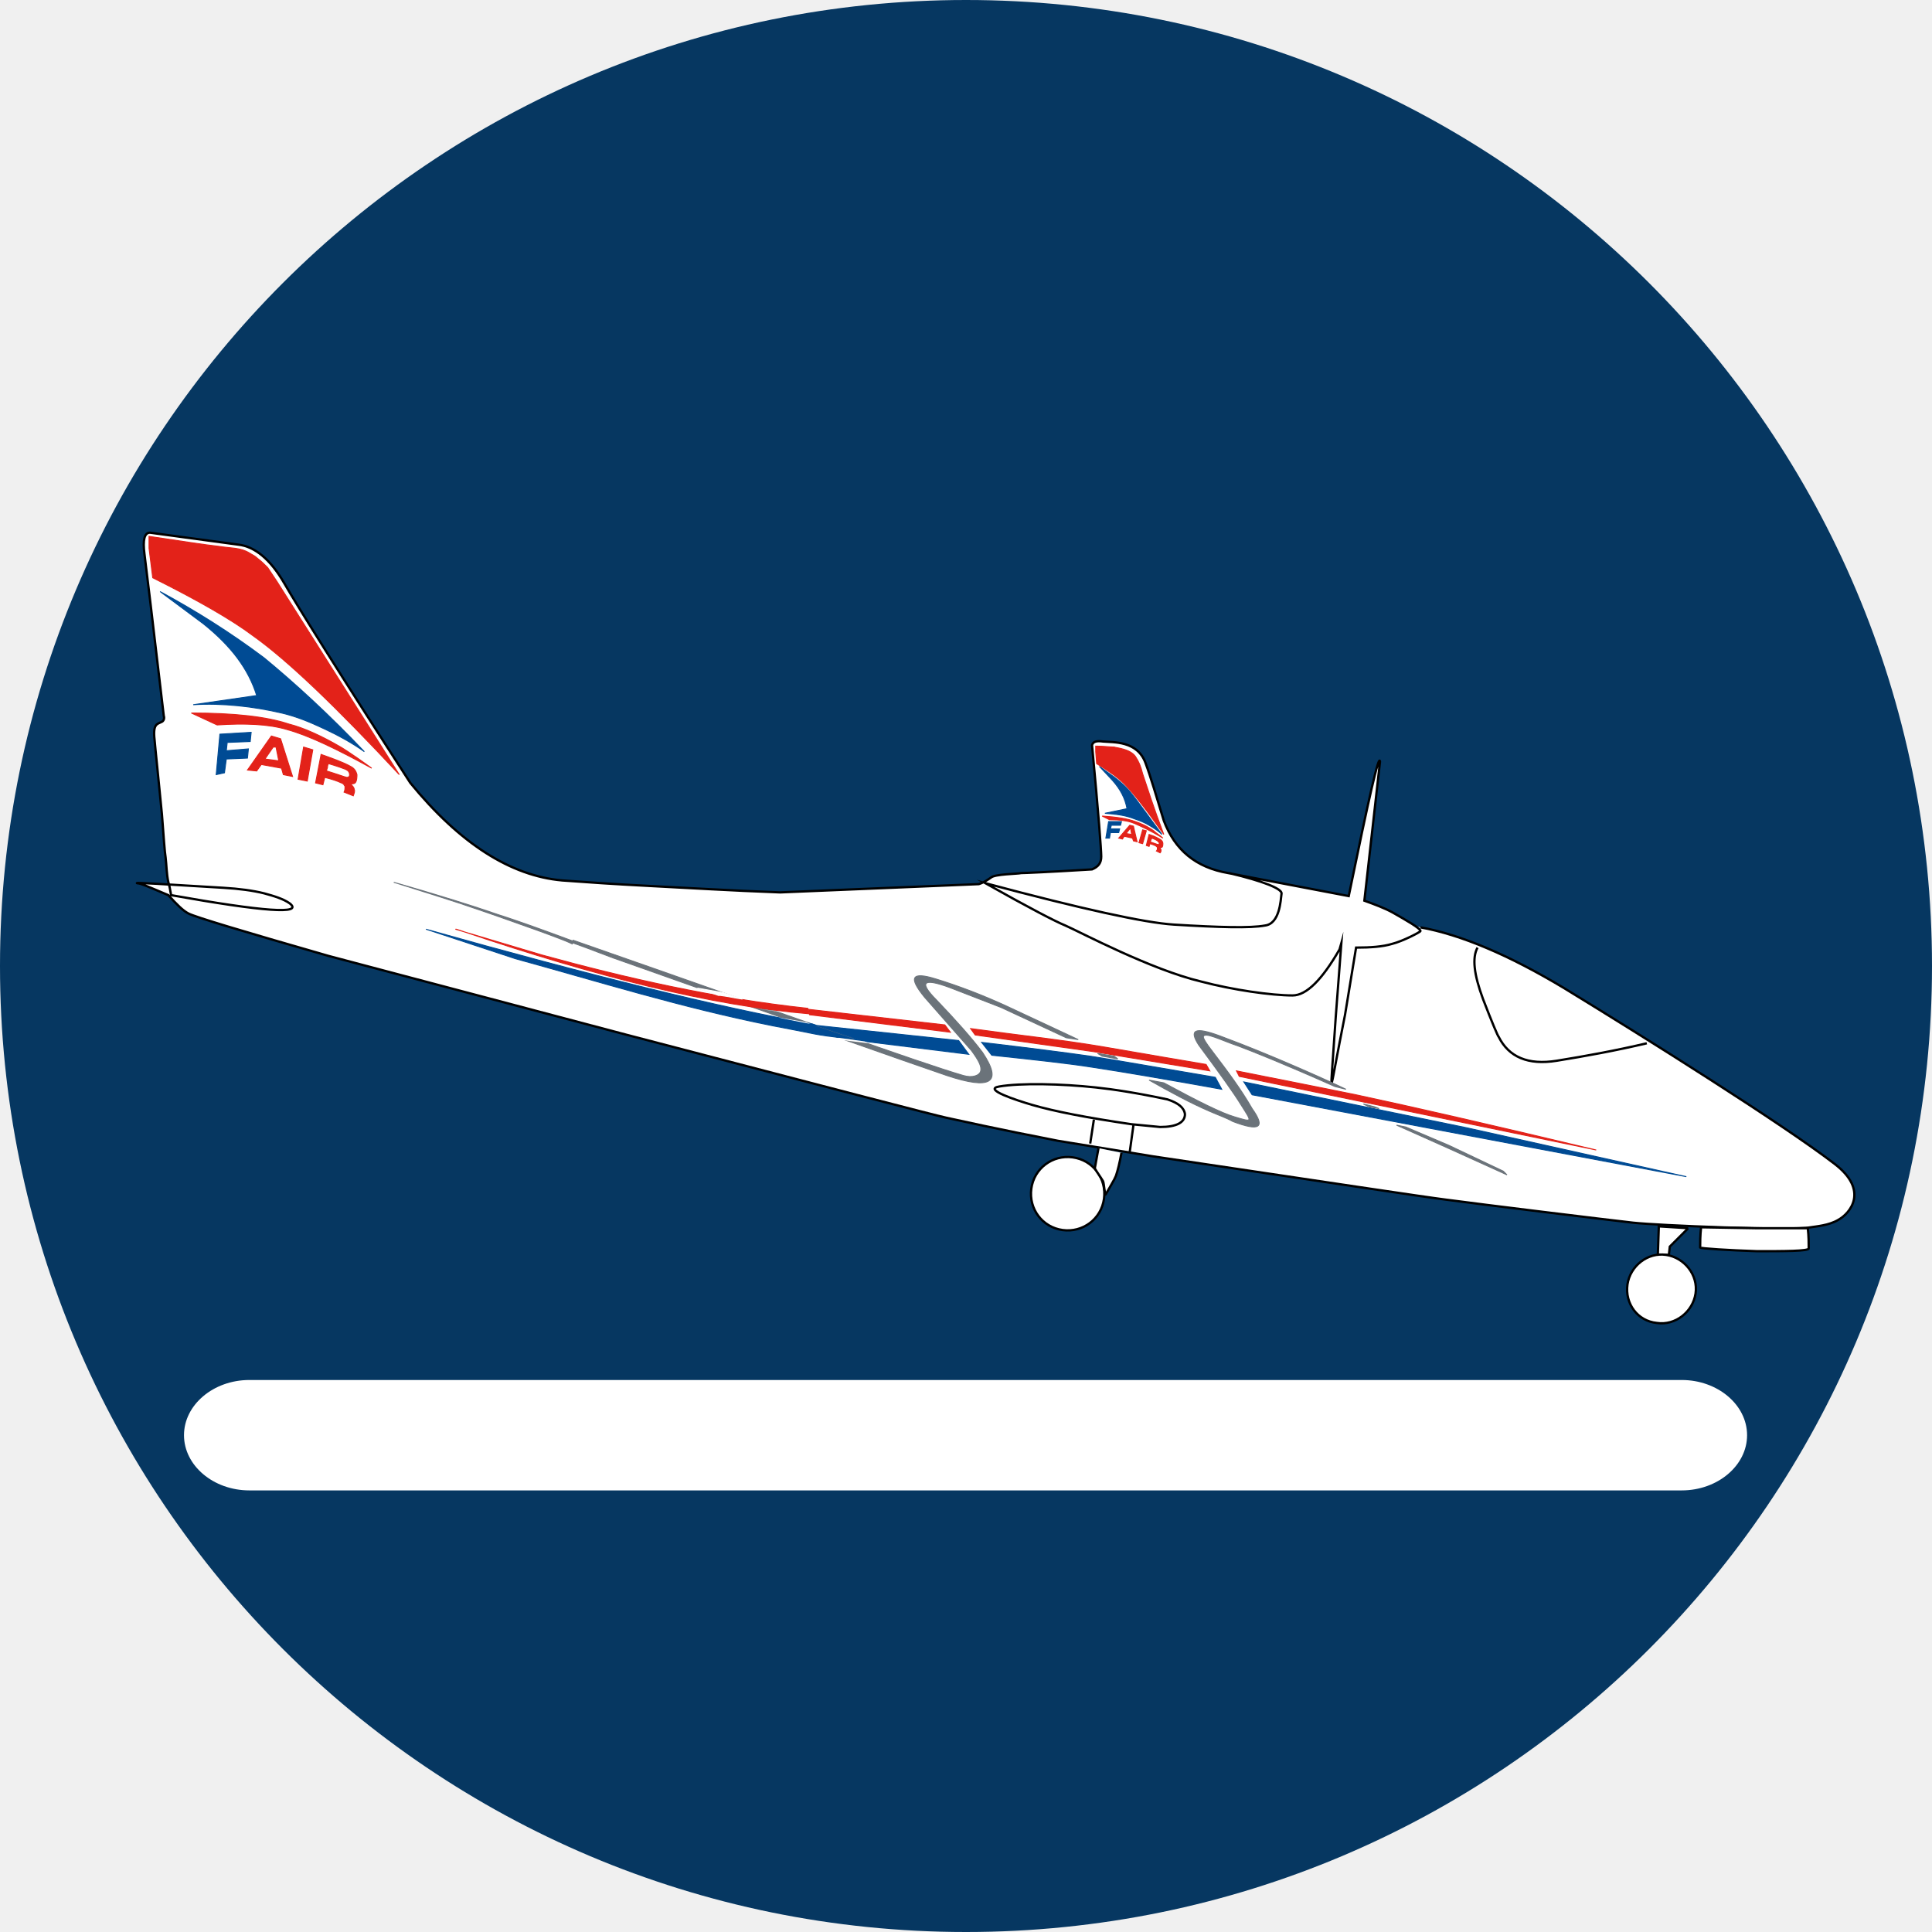
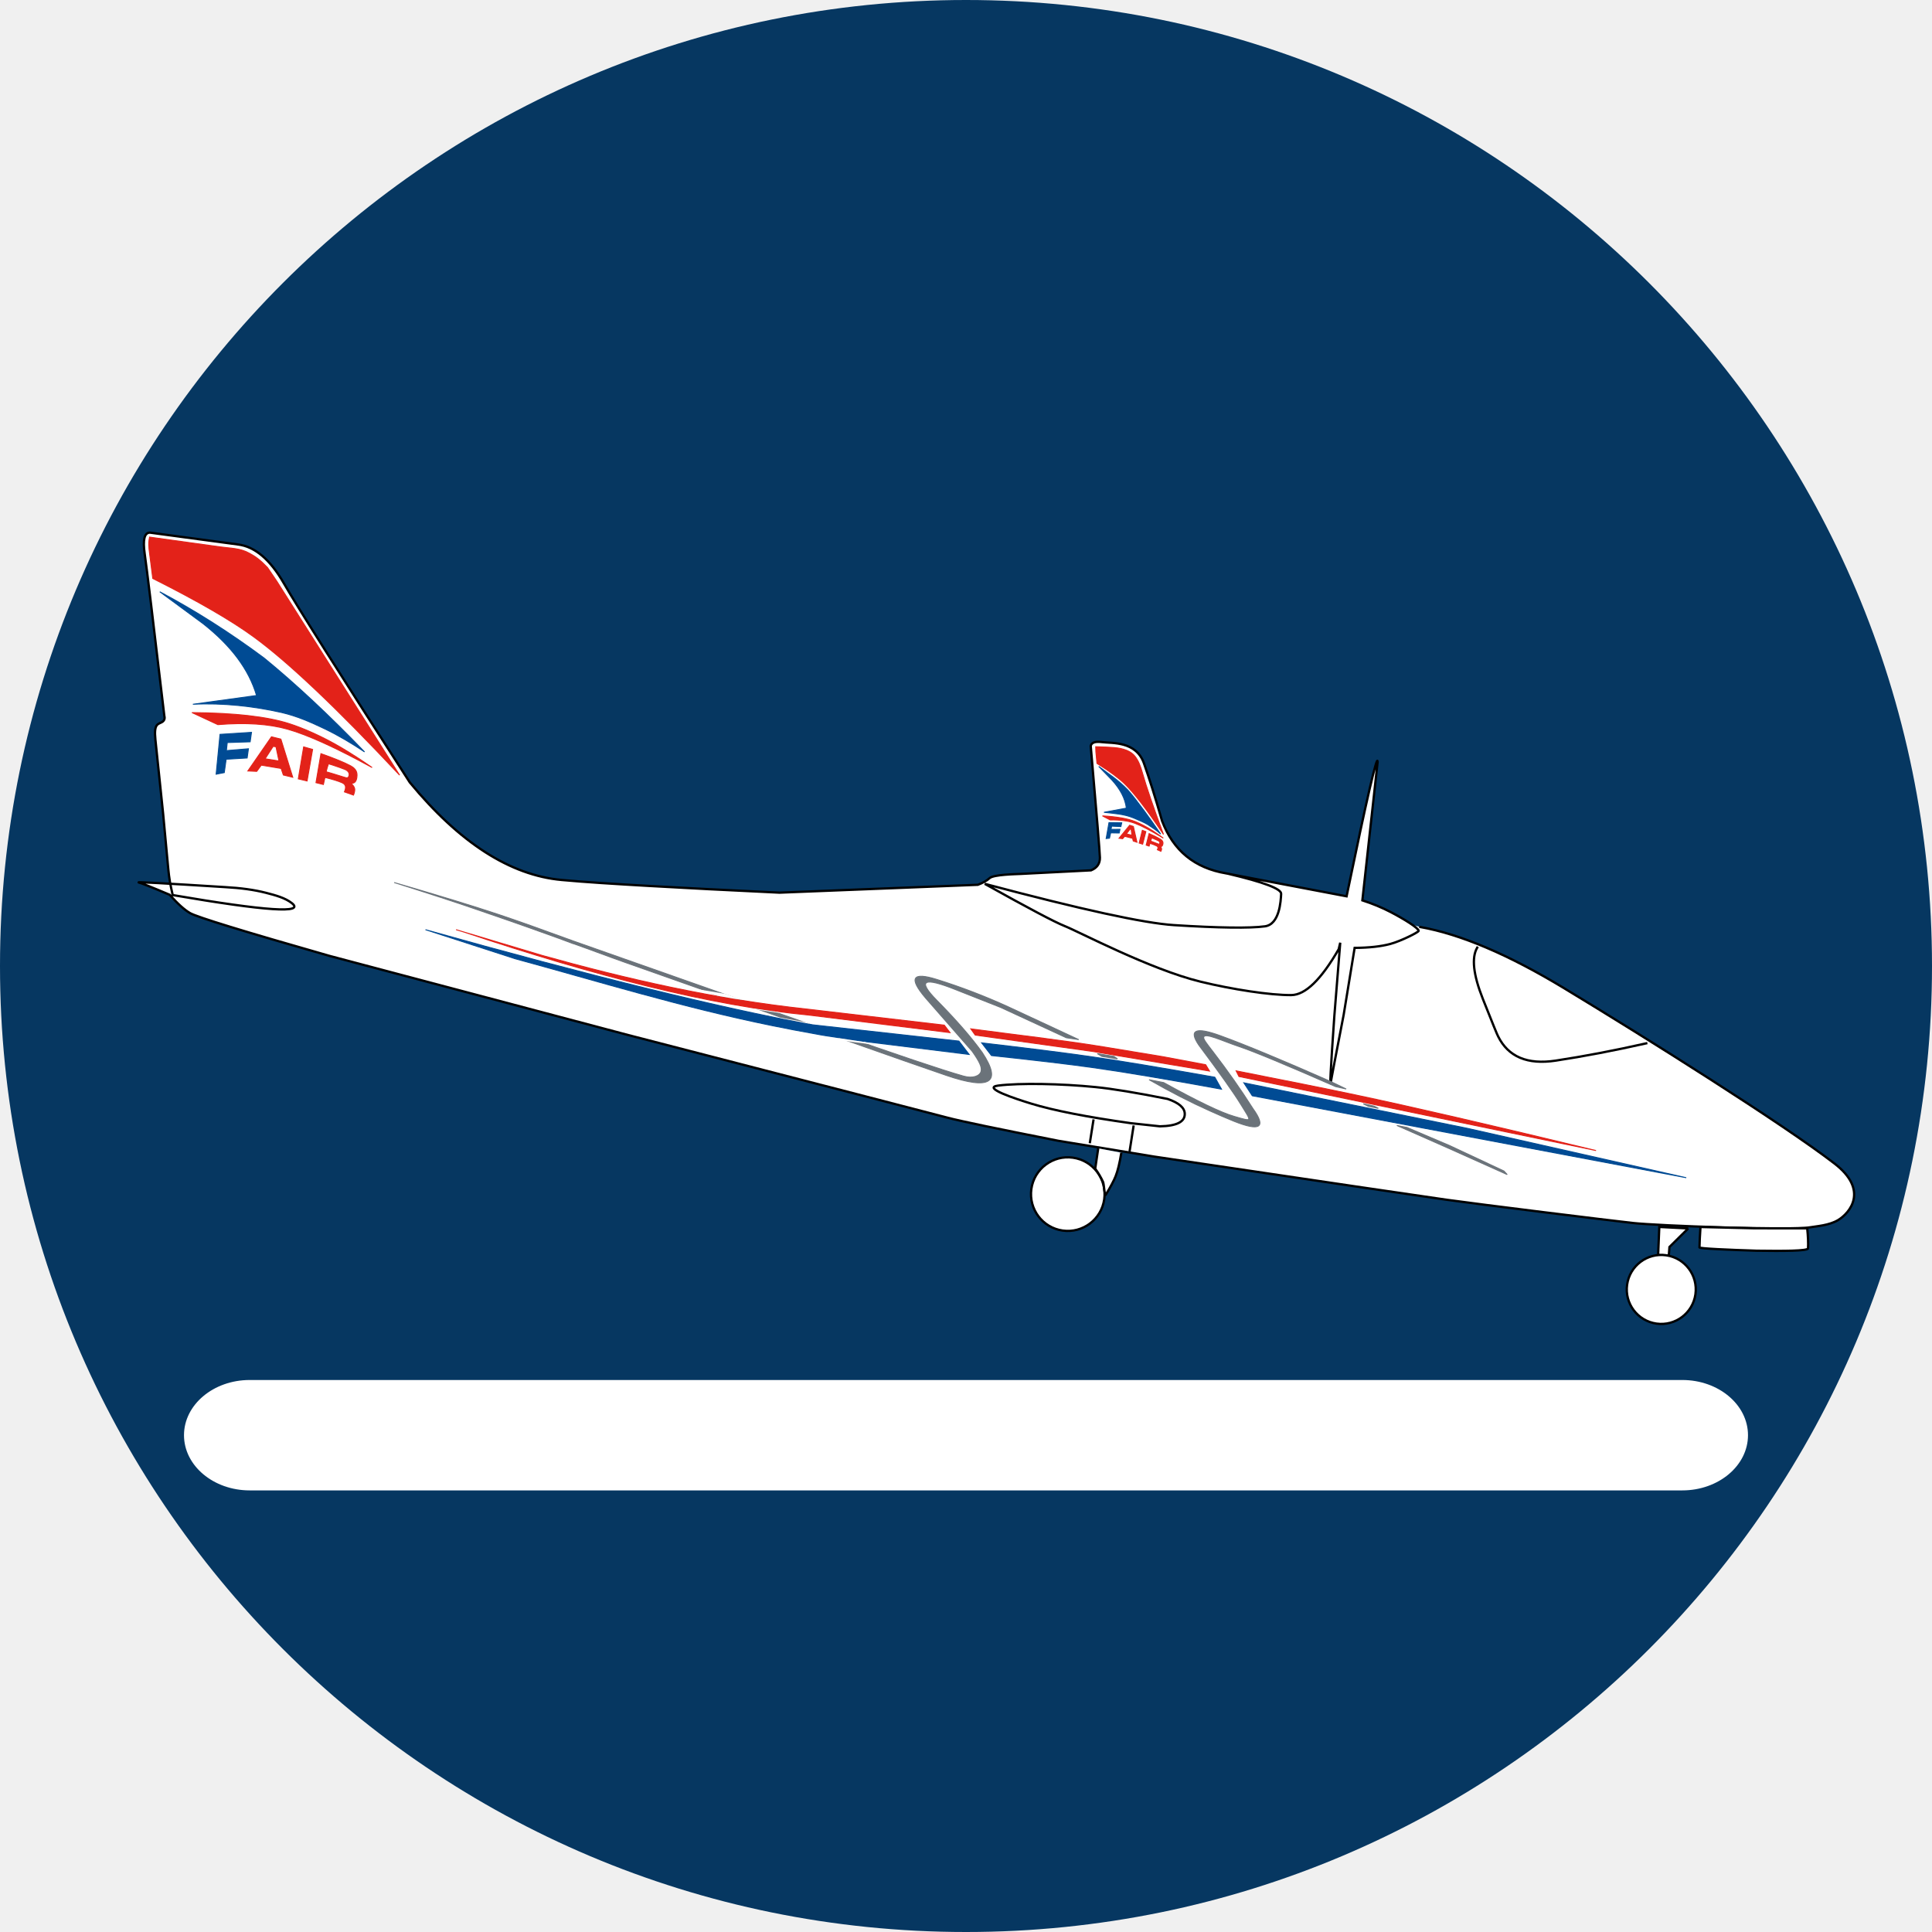
- <svg xmlns="http://www.w3.org/2000/svg" version="1.1" id="Vrstva_1" x="0px" y="0px" viewBox="0 0 210 210" style="enable-background:new 0 0 210 210;" xml:space="preserve">
+ <svg xmlns="http://www.w3.org/2000/svg" version="1.1" id="Layer_1" x="0px" y="0px" viewBox="0 0 210 210" style="enable-background:new 0 0 210 210;" xml:space="preserve">
  <style type="text/css">
	.st0{fill:#063761;}
- 	.st1{fill:#FFFFFF;stroke:#000000;stroke-width:0.25;stroke-miterlimit:10;}
- 	.st2{fill:none;stroke:#000000;stroke-width:0.25;stroke-miterlimit:10;}
+ 	.st1{fill:#FFFFFF;stroke:#000000;stroke-width:0.25;stroke-linecap:square;stroke-miterlimit:3;}
+ 	.st2{fill:none;stroke:#000000;stroke-width:0.25;stroke-linecap:square;stroke-miterlimit:3;}
+ 	.st3{fill:#FFFFFF;stroke:#000000;stroke-width:0.25;stroke-miterlimit:10;}
+ 	.st4{fill:none;stroke:#000000;stroke-width:0.25;stroke-miterlimit:10;}
	
- 		.st3{fill-rule:evenodd;clip-rule:evenodd;fill:#6B737A;stroke:#6B737A;stroke-width:0.1;stroke-linecap:square;stroke-miterlimit:3;}
+ 		.st5{fill-rule:evenodd;clip-rule:evenodd;fill:#6B737A;stroke:#6B737A;stroke-width:0.1;stroke-linecap:square;stroke-miterlimit:3;}
	
- 		.st4{fill-rule:evenodd;clip-rule:evenodd;fill:#E32219;stroke:#E32219;stroke-width:0.1;stroke-linecap:square;stroke-miterlimit:3;}
- 	.st5{fill:#E32219;stroke:#E32219;stroke-width:0.1;stroke-linecap:square;stroke-miterlimit:3;}
+ 		.st6{fill-rule:evenodd;clip-rule:evenodd;fill:#E32219;stroke:#E32219;stroke-width:0.1;stroke-linecap:square;stroke-miterlimit:3;}
+ 	.st7{fill:#E32219;stroke:#E32219;stroke-width:0.1;stroke-linecap:square;stroke-miterlimit:3;}
	
- 		.st6{fill-rule:evenodd;clip-rule:evenodd;fill:#004B94;stroke:#004B94;stroke-width:0.1;stroke-linecap:square;stroke-miterlimit:3;}
- 	.st7{fill:#004B94;stroke:#004B94;stroke-width:0.1;stroke-linecap:square;stroke-miterlimit:3;}
- 	.st8{fill:#6B737A;stroke:#6B737A;stroke-width:0.1;stroke-linecap:square;stroke-miterlimit:3;}
- 	.st9{fill:#FFFFFF;stroke:#FFFFFF;stroke-width:0.1;stroke-linecap:square;stroke-miterlimit:3;}
- 	.st10{fill:#FFFFFF;}
- 	.st11{fill:#FFFFFF;stroke:#E32219;stroke-width:0.1;stroke-linecap:square;stroke-miterlimit:3;}
+ 		.st8{fill-rule:evenodd;clip-rule:evenodd;fill:#004B94;stroke:#004B94;stroke-width:0.1;stroke-linecap:square;stroke-miterlimit:3;}
+ 	.st9{fill:#004B94;stroke:#004B94;stroke-width:0.1;stroke-linecap:square;stroke-miterlimit:3;}
+ 	.st10{fill:#6B737A;stroke:#6B737A;stroke-width:0.1;stroke-linecap:square;stroke-miterlimit:3;}
+ 	.st11{fill:#FFFFFF;}
+ 	.st12{fill:#FFFFFF;stroke:#E32219;stroke-width:0.1;stroke-linecap:square;stroke-miterlimit:3;}
</style>
  <g>
    <circle vector-effect="non-scaling-stroke" class="st0" cx="105" cy="105" r="105" />
  </g>
  <g>
-     <path vector-effect="non-scaling-stroke" class="st1" d="M154.4,100.8c4.4,0.8,9.6,3,15.6,6.6c9,5.5,23.8,14.8,29.4,19.1   c3.8,2.9,1.7,5.4,0.4,6.1c-1,0.6-2.4,0.7-3,0.8c-2.1,0.4-16.6-0.2-19.3-0.5s-16.6-2-20.3-2.5c-2.4-0.3-13-1.9-31.8-4.7L115,124   c-6.7-1.3-10.7-2.2-12.1-2.5s-12.9-3.3-34.7-9l-32.5-8.6c-9.4-2.7-14.4-4.2-15.2-4.6c-0.6-0.3-1.3-1-2.2-2c-1.9-0.8-3-1.3-3.4-1.3   c-0.3-0.1,2.8,0.1,9.4,0.5c1.7,0.1,3.2,0.3,4.4,0.6c1.1,0.3,2.1,0.6,2.8,1.1c1.5,1.2-2.8,0.9-12.9-0.9c-0.1-0.6-0.2-1.1-0.3-1.4   C18.1,95,18.1,94,18,93.2c-0.1-0.6-0.2-2.1-0.4-4.7c-0.4-4.2-0.7-6.9-0.8-8.1c-0.2-1.7,0.3-1.7,0.7-1.9c0.3-0.1,0.4-0.4,0.3-0.7   c-1.2-10.2-1.9-16.1-2.1-17.6c-0.2-1.5,0-2.3,0.6-2.3l9.6,1.3c1.8,0.2,3.5,1.6,5,4.2s6,9.8,13.7,21.7c5.4,6.6,10.9,10.1,16.5,10.6   c2.7,0.2,5.6,0.4,9.5,0.6c4,0.2,8.7,0.5,14.2,0.7l21.6-0.9c0.6-0.2,1-0.5,1.3-0.7c0.4-0.4,2.9-0.4,3.3-0.5c0.3,0,2.8-0.1,7.7-0.4   c0.7-0.3,1-0.7,1-1.4c0-0.7-0.3-4.7-1-12.1c0.1-0.4,0.5-0.5,1.2-0.4c1.1,0.1,3.7-0.1,4.6,2.3c0.6,1.6,1.2,3.7,2,6.3   c1.2,3.2,3.5,5.1,7,5.7l13.1,2.5c2.2-10.7,3.3-15.6,3.4-14.6l-1.7,15.1c1.1,0.4,2.2,0.8,3.1,1.3c1.4,0.8,3,1.7,3,2   c0,0.1-1.9,1.1-3.1,1.4c-1,0.3-2.3,0.4-3.9,0.4l-1.2,7.3c-0.9,4.5-1.3,6.9-1.4,7.2c-0.2,1.1,0-1.3,0.4-7.1l0.6-7.9l-0.2,0.7   c-1.9,3.3-3.6,5-5.1,5c-2.3,0-6.5-0.6-9.9-1.5c-5.5-1.3-13.2-5.4-14.8-6.1c-1-0.4-3.9-1.9-8.7-4.6c10.5,2.8,17.3,4.3,20.5,4.5   c4.9,0.3,8.3,0.4,9.9,0.1c1.6-0.2,1.7-2.7,1.8-3.5c0-0.5-1.9-1.3-5.7-2.2" />
-     <path vector-effect="non-scaling-stroke" class="st2" d="M160.6,103c-0.6,1.1-0.4,2.9,0.6,5.6c1,2.6,1.6,4,1.7,4.1   c1.1,2.2,3.2,3.1,6.3,2.6s6.4-1.1,9.8-1.9" />
-     <path vector-effect="non-scaling-stroke" class="st1" d="M119.1,118.2c1.9,0.2,4.5,0.6,7.8,1.3c1.2,0.4,1.8,0.9,1.9,1.6   c0,0.9-0.9,1.4-2.7,1.4l-3.1-0.3c-4.8-0.7-8.4-1.4-10.8-2.1c-1.7-0.5-5.4-1.7-3.6-2C110.9,117.7,115.4,117.8,119.1,118.2z" />
+     <path vector-effect="non-scaling-stroke" class="st1" d="M154.384,100.764   c4.386,0.785,9.59,2.999,15.614,6.643c9.036,5.465,23.811,14.759,29.4,19.063   c3.764,2.899,1.673,5.377,0.398,6.145c-0.977,0.588-2.364,0.667-3.047,0.787   c-2.092,0.368-16.599-0.174-19.26-0.468c-2.661-0.294-16.615-2.016-20.259-2.528   c-2.429-0.341-13.016-1.904-31.76-4.688l-10.425-1.718   c-6.706-1.32-10.729-2.159-12.07-2.517s-12.891-3.347-34.651-8.968l-32.512-8.616   c-9.351-2.668-14.401-4.218-15.152-4.649c-0.605-0.348-1.343-1.011-2.214-1.991   c-1.922-0.813-3.047-1.26-3.375-1.34c-0.328-0.08,2.804,0.089,9.397,0.506   c1.703,0.092,3.175,0.297,4.415,0.613c1.129,0.288,2.11,0.564,2.824,1.117   c1.5,1.161-2.812,0.873-12.936-0.865c-0.141-0.622-0.241-1.102-0.3-1.442   c-0.162-0.934-0.213-1.855-0.3-2.679c-0.06-0.569-0.206-2.143-0.439-4.72   c-0.44-4.231-0.72-6.92-0.841-8.065c-0.182-1.718,0.279-1.654,0.687-1.878   c0.272-0.15,0.367-0.379,0.285-0.689C16.663,67.617,15.952,61.748,15.729,60.212   c-0.223-1.536-0.036-2.309,0.561-2.319l9.585,1.291   c1.832,0.229,3.489,1.632,4.971,4.207c1.482,2.576,6.047,9.793,13.695,21.651   C49.949,91.603,55.451,95.139,61.048,95.65c2.673,0.244,5.606,0.424,9.461,0.646   c3.998,0.231,8.739,0.475,14.222,0.732l21.559-0.855   c0.557-0.213,0.982-0.453,1.274-0.721c0.438-0.402,2.925-0.435,3.338-0.458   c0.275-0.016,2.839-0.147,7.693-0.392c0.656-0.271,0.976-0.736,0.96-1.393   c-0.017-0.657-0.349-4.697-0.997-12.121c0.075-0.38,0.482-0.521,1.219-0.425   c1.106,0.144,3.702-0.13,4.567,2.307c0.577,1.625,1.233,3.713,1.968,6.267   c1.219,3.224,3.54,5.123,6.963,5.695l13.093,2.494   c2.215-10.692,3.34-15.565,3.375-14.619l-1.66,15.058   c1.121,0.363,2.151,0.79,3.092,1.281c1.45,0.756,3.02,1.73,3.027,2.032   c0.004,0.143-1.933,1.119-3.094,1.429c-1.023,0.273-2.311,0.414-3.865,0.422   l-1.192,7.273c-0.876,4.524-1.334,6.922-1.376,7.195   c-0.164,1.072-0.043-1.289,0.364-7.081l0.639-7.949l-0.168,0.705   c-1.911,3.311-3.627,4.974-5.148,4.989c-2.281,0.022-6.463-0.625-9.876-1.459   c-5.47-1.337-13.205-5.429-14.776-6.051c-1.047-0.415-3.938-1.943-8.671-4.582   c10.461,2.783,17.308,4.278,20.541,4.485c4.85,0.311,8.329,0.355,9.917,0.133   c1.588-0.222,1.718-2.725,1.757-3.535c0.026-0.54-1.89-1.265-5.749-2.176" />
+     <path vector-effect="non-scaling-stroke" class="st2" d="M160.566,103.005   c-0.636,1.084-0.431,2.943,0.615,5.576c1.045,2.633,1.597,3.988,1.656,4.065   c1.103,2.226,3.188,3.106,6.257,2.64c3.069-0.466,6.351-1.093,9.844-1.879" />
+     <path vector-effect="non-scaling-stroke" class="st1" d="M119.084,118.161   c1.852,0.186,4.463,0.616,7.834,1.29c1.212,0.416,1.832,0.945,1.86,1.587   c0.039,0.891-0.861,1.354-2.7,1.388l-3.149-0.339   c-4.794-0.674-8.406-1.383-10.837-2.127c-1.731-0.53-5.404-1.737-3.591-1.963   C110.878,117.7,115.379,117.79,119.084,118.161z" />
  </g>
  <g>
-     <path vector-effect="non-scaling-stroke" class="st1" d="M112.1,129.2c0.3-2.2,2.3-3.7,4.5-3.4c2.2,0.3,3.7,2.3,3.4,4.5   c-0.3,2.2-2.3,3.7-4.5,3.4C113.3,133.4,111.8,131.4,112.1,129.2z" />
-     <path vector-effect="non-scaling-stroke" class="st1" d="M119.4,124.8L119,127c0.3,0.5,0.6,0.9,0.9,1.4c0.1,0.2,0.2,1.7,0.3,1.4   c0.5-0.9,0.9-1.5,1.1-2c0.2-0.6,0.4-1.4,0.6-2.5" />
-     <path vector-effect="non-scaling-stroke" class="st1" d="M183.5,133.5l-3.2-0.2v0.2l-0.1,2.9h1.2l0.1-0.9L183.5,133.5" />
-     <path vector-effect="non-scaling-stroke" class="st1" d="M190.8,133.5l-5.9-0.1c-0.1,0.9-0.1,1.7-0.1,2.2c0,0.1,3.1,0.3,6.2,0.4   c2.9,0,5.6,0,5.6-0.3c0-0.6,0-1.3-0.1-2.2L190.8,133.5z" />
-     <line vector-effect="non-scaling-stroke" class="st2" x1="118.9" y1="121.7" x2="118.5" y2="124.3" />
-     <line vector-effect="non-scaling-stroke" class="st2" x1="123.2" y1="122.3" x2="122.8" y2="125.2" />
-     <path vector-effect="non-scaling-stroke" class="st1" d="M176.9,139.6c0.3-2,2.2-3.5,4.2-3.2s3.5,2.2,3.2,4.2s-2.2,3.5-4.2,3.2   C178,143.6,176.6,141.7,176.9,139.6z" />
+     <path vector-effect="non-scaling-stroke" class="st3" d="M112.104,129.239   c0.307-2.186,2.332-3.712,4.518-3.404c2.186,0.307,3.712,2.332,3.404,4.518   c-0.307,2.186-2.332,3.712-4.518,3.404   C113.322,133.45,111.797,131.425,112.104,129.239z" />
+     <path vector-effect="non-scaling-stroke" class="st3" d="M119.371,124.822l-0.326,2.209   c0.335,0.457,0.62,0.939,0.854,1.445c0.099,0.214,0.171,1.664,0.299,1.379   c0.522-0.858,0.879-1.53,1.071-2.017c0.229-0.58,0.434-1.429,0.615-2.546" />
+     <path vector-effect="non-scaling-stroke" class="st3" d="M183.51,133.526l-3.153-0.162l-0.005,0.177   l-0.122,2.886l1.162,0.037l0.07-0.92l2.048-2.028" />
+     <path vector-effect="non-scaling-stroke" class="st3" d="M190.758,133.51l-5.923-0.14   c-0.062,0.938-0.099,1.679-0.109,2.222c-0.002,0.118,3.133,0.257,6.204,0.355   c2.88,0.041,5.579,0.034,5.595-0.253c0.031-0.577,0.002-1.304-0.089-2.182   L190.758,133.51z" />
+     <line vector-effect="non-scaling-stroke" class="st4" x1="118.866" y1="121.673" x2="118.455" y2="124.266" />
+     <line vector-effect="non-scaling-stroke" class="st4" x1="123.223" y1="122.333" x2="122.779" y2="125.158" />
+     <path vector-effect="non-scaling-stroke" class="st3" d="M176.86,139.635   c0.288-2.05,2.186-3.48,4.235-3.192s3.48,2.186,3.192,4.235   c-0.288,2.05-2.186,3.48-4.235,3.192   C178.002,143.583,176.571,141.685,176.86,139.635z" />
  </g>
  <g>
-     <path vector-effect="non-scaling-stroke" class="st3" d="M68,104.6c-1.8-0.6-3.7-1.4-5.7-2.1v-0.3c23.5,8.2,37.6,13.3,42.4,14.7   c1,0.3,1.8,0,1.9-0.5s-0.2-1.1-1-2.2l-5.1-5.8c-1.8-2.2-1.4-2.8,1.2-2s5.2,1.8,7.8,3l7.7,3.6l-1.3-0.2l-7.1-3.3l-4.9-1.9   c-3.5-1.4-4.2-1-2.1,1.1c2.1,2.2,3.8,4.1,5,5.7c2.2,3.3,0.9,4.1-3.9,2.5C98.5,115.4,86.9,111.3,68,104.6z M58.9,101.3   c-2.8-1-5.6-2-7.4-2.6c-2-0.7-4.9-1.6-8.7-2.8c4.9,1.4,8.7,2.6,11.3,3.5c1.9,0.6,4.7,1.6,8.2,2.9l-0.1,0.3   C61.4,102.2,60.2,101.8,58.9,101.3z" />
-     <path vector-effect="non-scaling-stroke" class="st4" d="M87.8,109.7l0.2,0.6l15.3,1.9l-0.6-0.8L87.8,109.7z M50.5,101.3l-0.9-0.3   h-0.1l9.4,2.8c9.1,2.5,18.7,4.7,28.9,5.8l0.2,0.6C77.2,109.3,64.7,106.1,50.5,101.3z" />
-     <path vector-effect="non-scaling-stroke" class="st5" d="M126.4,114.9l-6.4-1.1c-4.7-0.8-9.5-1.3-14.5-2l0.5,0.7l12.8,1.8l12.7,2.1   l-0.4-0.7L126.4,114.9z" />
-     <path vector-effect="non-scaling-stroke" class="st6" d="M88.6,112.4c-1.5-0.3-3-0.6-4.6-0.9c-10-2-18.9-4.8-28-7.3l-9.7-3.2   c17.8,5,31.8,8.5,42,10.3l5,1.7C91.6,112.8,90.2,112.7,88.6,112.4z M88.2,111.4l5,1.7l12.1,1.5l-1.1-1.5L88.2,111.4z" />
-     <path vector-effect="non-scaling-stroke" class="st7" d="M118.5,114.8c-2.8-0.4-6.7-0.9-11.8-1.5l1.1,1.4c4.7,0.5,8.4,0.9,10.9,1.3   c3.3,0.5,8,1.3,14.1,2.4l-0.7-1.3C126.2,116.1,121.7,115.3,118.5,114.8z" />
-     <path vector-effect="non-scaling-stroke" class="st7" d="M159.5,122.6l-24.3-5l0.9,1.4l47.2,8.9L159.5,122.6z" />
-     <path vector-effect="non-scaling-stroke" class="st8" d="M151.8,122.3l5.6,2.5l6.4,2.9l-0.4-0.4l-5.9-2.8l-4.7-2L151.8,122.3z" />
-     <path vector-effect="non-scaling-stroke" class="st9" d="M78.1,108.2c0.1,0,0.1,0,0.2,0c0.8,0.1,1.7,0.3,2.4,0.4l-2.1-0.7l-2.8-0.5   L78.1,108.2z" />
-     <path class="st10" d="M82,109.6l2.4,0.3l0.5,0.1L82,109.6L82,109.6z" />
-     <path class="st10" d="M91.1,112.8l2.9,0.4l0.4,0.2l-3.3-0.4V112.8z" />
-     <path class="st10" d="M84.7,110.6l2.9,0.5l0.5,0.2l-3.1-0.6L84.7,110.6z" />
-     <path vector-effect="non-scaling-stroke" class="st8" d="M148.2,120l1.2,0.3l0.5,0.2l-1.1-0.2L148.2,120z" />
-     <path vector-effect="non-scaling-stroke" class="st5" d="M147.4,119c-3-0.6-7.4-1.5-13-2.6l0.3,0.6l38.8,8   C162.2,122.3,153.5,120.3,147.4,119z" />
-     <path vector-effect="non-scaling-stroke" class="st8" d="M119.3,114.5l1.8,0.3l0.4,0.3l-1.7-0.3L119.3,114.5z" />
-     <path vector-effect="non-scaling-stroke" class="st8" d="M131.5,120.8c-2.1-0.9-4.3-2.1-6.6-3.4l1.6,0.3c3.7,2,6.3,3.3,7.7,3.7   c2,0.6,1.9,0.6,0.7-1.3c-0.8-1.3-2.3-3.4-4.6-6.5c-1.1-1.7-0.4-2,2.3-1s6.7,2.6,12,5l1.7,0.8l-1.2-0.3c-5.4-2.4-8.9-3.8-10.5-4.4   c-1.8-0.6-3.7-1.6-3.8-1c0,0.2,0.3,0.7,1,1.6c1.6,2.1,3.1,4.1,4.3,6.2c1.5,2.1,0.8,2.5-2.1,1.4   C133.3,121.5,132.4,121.2,131.5,120.8z" />
-     <path vector-effect="non-scaling-stroke" class="st5" d="M16.2,58.9c0,0.2,0,0.4,0,0.7l0.4,3.2c4.8,2.4,8.5,4.5,10.9,6.3   c3.8,2.7,9.1,7.8,15.9,15.1l-13.3-21l-1-1.5c-0.4-0.4-0.7-0.7-1.1-1c-0.3-0.3-0.6-0.4-0.9-0.6c-1-0.6-2-0.5-3.2-0.7   c-1.8-0.2-4.3-0.6-7.7-1.1C16.2,58.6,16.2,58.8,16.2,58.9z" />
-     <path vector-effect="non-scaling-stroke" class="st5" d="M124.6,91.9l0.3,0.1l0.1-0.3c0.3,0.1,0.6,0.2,0.7,0.3l0.1,0.1   c0,0,0,0,0,0.1s0,0.2-0.1,0.3l0.4,0.2c0.1-0.1,0.1-0.2,0.1-0.3c0-0.1-0.1-0.2-0.1-0.3c0.1,0,0.1,0,0.2,0c0.1-0.1,0.1-0.3,0.1-0.4   c0-0.2-0.1-0.3-0.2-0.4c-0.3-0.2-0.7-0.4-1.3-0.6L124.6,91.9z" />
-     <path vector-effect="non-scaling-stroke" class="st11" d="M125.2,91.1c0,0.1-0.1,0.1-0.1,0.2c0,0,0,0.1-0.1,0.2   c0.3,0.1,0.8,0.3,0.9,0.3s0.1,0,0.1-0.1s0-0.2-0.1-0.2C125.9,91.4,125.5,91.2,125.2,91.1z" />
-     <path vector-effect="non-scaling-stroke" class="st5" d="M124.2,90.2l0.4,0.1l-0.4,1.4l-0.4-0.1L124.2,90.2z" />
-     <path vector-effect="non-scaling-stroke" class="st7" d="M120.2,91.1h0.4l0.1-0.6h0.9l0.1-0.4h-1l0.1-0.4h1l0.1-0.4h-1.4   L120.2,91.1z" />
-     <path vector-effect="non-scaling-stroke" class="st5" d="M122,91.2l0.2-0.3l0.9,0.2l0.1,0.3l0.4,0.1l-0.4-1.7l-0.4-0.1l-1.2,1.4   L122,91.2z" />
-     <path vector-effect="non-scaling-stroke" class="st11" d="M122.4,90.6l0.6,0.1l-0.1-0.6h-0.1L122.4,90.6z" />
-     <path vector-effect="non-scaling-stroke" class="st5" d="M125.4,90.3c-0.7-0.5-1.4-0.8-2-1c-0.8-0.3-2-0.5-3.6-0.6l0.8,0.4   c1.1,0,2,0.1,2.7,0.4s1.8,0.8,3.1,1.6C126.1,90.8,125.7,90.6,125.4,90.3z" />
-     <path vector-effect="non-scaling-stroke" class="st7" d="M120.9,84.8l-1.4-1.5c1.2,0.9,2.1,1.4,3.2,2.6c1,1.2,2.4,3.2,3.6,4.8   c-0.4-0.4-0.9-0.7-1.4-1s-1-0.5-1.6-0.7c-1-0.4-2-0.5-3.2-0.6l2.4-0.5C122.3,86.8,121.8,85.8,120.9,84.8z" />
-     <path vector-effect="non-scaling-stroke" class="st5" d="M119.1,81.4c0,0.1,0,0.2,0,0.3l0.1,1.3c1.3,0.8,2.3,1.5,3,2.2   c1,1,2.4,2.8,4.3,5.5c-1.1-2.9-1.8-5.1-2.3-6.6c-0.2-0.8-0.4-1.3-0.8-1.9c-0.6-0.8-2-0.9-2.3-1c-0.5,0-1.1-0.1-2-0.1   C119.1,81.3,119.1,81.4,119.1,81.4z" />
-     <path vector-effect="non-scaling-stroke" class="st5" d="M34.3,85.1l0.8,0.2l0.2-0.8c0.8,0.2,1.4,0.4,1.8,0.6   c0.1,0,0.2,0.1,0.3,0.2c0,0.1,0.1,0.1,0.1,0.2c0,0.2,0,0.4-0.1,0.6l1,0.4c0.1-0.3,0.2-0.5,0.1-0.7c0-0.2-0.2-0.4-0.4-0.6   c0.2,0,0.4,0,0.5-0.1c0.2-0.2,0.2-0.7,0.2-0.9c-0.1-0.4-0.3-0.7-0.7-0.9c-0.7-0.4-1.8-0.8-3.2-1.3L34.3,85.1z" />
-     <path vector-effect="non-scaling-stroke" class="st11" d="M35.7,83c-0.1,0.2-0.1,0.3-0.1,0.4s-0.1,0.2-0.1,0.4   c0.7,0.2,2.1,0.7,2.2,0.7c0.2,0,0.3-0.1,0.3-0.3c0-0.2-0.1-0.4-0.3-0.5C37.6,83.6,36.4,83.2,35.7,83z" />
-     <path vector-effect="non-scaling-stroke" class="st5" d="M33,81.2l1,0.3l-0.6,3.4l-1-0.2L33,81.2z" />
-     <path vector-effect="non-scaling-stroke" class="st7" d="M23.5,84.2l0.9-0.2l0.2-1.5l2.3-0.1l0.1-1l-2.4,0.2l0.1-0.9l2.5-0.1l0.1-1   l-3.4,0.2L23.5,84.2z" />
-     <path vector-effect="non-scaling-stroke" class="st5" d="M27.9,83.8l0.5-0.7l2.2,0.4l0.2,0.7l1,0.2l-1.3-4.1l-1-0.3l-2.6,3.7   L27.9,83.8z" />
-     <path vector-effect="non-scaling-stroke" class="st11" d="M28.8,82.5l1.5,0.2L30,81.2h-0.3L28.8,82.5z" />
-     <path vector-effect="non-scaling-stroke" class="st5" d="M37.2,81.3C35,80,33,79.1,31.4,78.7c-2.4-0.8-5.9-1.2-10.6-1.2l2.8,1.3   c3-0.2,5.6-0.1,7.6,0.5c2.2,0.6,5.2,2,9.2,4.2C39.3,82.7,38.3,82,37.2,81.3z" />
-     <path vector-effect="non-scaling-stroke" class="st7" d="M22.1,67.8l-4.7-3.5c3.9,2.1,7.7,4.5,11.3,7.2c3.4,2.8,7.1,6.2,10.9,10.2   c-1.4-1-2.9-1.8-4.4-2.5s-2.9-1.3-4.6-1.7c-3-0.7-6.4-1.1-9.6-0.9l6.9-1C27,72.7,25.1,70.2,22.1,67.8z" />
+     <path vector-effect="non-scaling-stroke" class="st5" d="M67.977,104.62   c-1.797-0.633-3.748-1.378-5.676-2.058l0.017-0.278   c23.469,8.245,37.562,13.309,42.426,14.687c1.014,0.287,1.777-0.024,1.895-0.535   c0.105-0.456-0.184-1.051-0.959-2.155l-5.091-5.82   c-1.832-2.161-1.427-2.83,1.213-2.007c2.64,0.823,5.236,1.817,7.786,2.98   l7.665,3.567l-1.348-0.202l-7.147-3.301l-4.864-1.921   c-3.527-1.414-4.219-1.034-2.077,1.139c2.142,2.173,3.793,4.07,4.951,5.691   c2.165,3.279,0.869,4.109-3.887,2.491   C98.484,115.403,86.884,111.278,67.977,104.62z M58.931,101.343   c-2.834-1.025-5.586-1.957-7.421-2.591c-2.039-0.705-4.928-1.647-8.667-2.825   c4.924,1.435,8.704,2.592,11.339,3.472c1.938,0.647,4.679,1.619,8.222,2.915   l-0.11,0.254C61.367,102.217,60.246,101.809,58.931,101.343z" />
+     <path vector-effect="non-scaling-stroke" class="st6" d="M87.838,109.696l0.167,0.65l15.259,1.898   l-0.623-0.817L87.838,109.696z M50.535,101.344l-0.855-0.262l-0.108-0.032   l9.352,2.799c9.072,2.536,18.663,4.749,28.877,5.843l0.167,0.65   C77.16,109.3,64.677,106.07,50.535,101.344z" />
+     <path vector-effect="non-scaling-stroke" class="st7" d="M126.416,114.858l-6.402-1.058   c-4.705-0.764-9.481-1.3-14.493-1.969l0.483,0.681l12.776,1.779l12.69,2.13   l-0.414-0.691L126.416,114.858z" />
+     <path vector-effect="non-scaling-stroke" class="st8" d="M88.628,112.379   c-1.517-0.267-3-0.551-4.619-0.88c-9.958-2.029-18.926-4.815-28.02-7.29   l-9.741-3.156c17.84,5.005,31.849,8.46,42.001,10.331l4.958,1.733   C91.646,112.815,90.151,112.683,88.628,112.379z M88.21,111.379l5.012,1.739   l12.12,1.497l-1.113-1.455L88.21,111.379z" />
+     <path vector-effect="non-scaling-stroke" class="st9" d="M118.52,114.845   c-2.762-0.399-6.702-0.897-11.819-1.493l1.065,1.383   c4.724,0.506,8.359,0.937,10.908,1.293c3.317,0.463,8.017,1.251,14.1,2.362   l-0.729-1.302C126.207,116.052,121.699,115.305,118.52,114.845z" />
+     <path vector-effect="non-scaling-stroke" class="st9" d="M159.52,122.649l-24.322-4.953l0.918,1.41   l47.175,8.908L159.52,122.649z" />
+     <path vector-effect="non-scaling-stroke" class="st10" d="M151.832,122.334l5.633,2.486l6.363,2.852   l-0.355-0.389l-5.873-2.75l-4.661-1.982L151.832,122.334z" />
+     <path vector-effect="non-scaling-stroke" class="st11" d="M78.161,108.27   c0.065,0.011,0.217,0.039,0.276,0.05c0.829,0.155,1.66,0.293,2.371,0.388   l-1.979-0.677l-2.915-0.494L78.161,108.27z" />
+     <path class="st11" d="M82.05,109.635l2.377,0.346l0.47,0.148l-3.033-0.438   L82.05,109.635z" />
+     <path class="st11" d="M91.136,112.833l2.907,0.438l0.399,0.211l-3.335-0.429   L91.136,112.833z" />
+     <path class="st11" d="M84.748,110.598l2.93,0.538l0.455,0.174l-3.097-0.597L84.748,110.598   z" />
+     <path vector-effect="non-scaling-stroke" class="st10" d="M148.182,119.974l1.185,0.263l0.455,0.233   l-1.1-0.22L148.182,119.974z" />
+     <path vector-effect="non-scaling-stroke" class="st7" d="M147.386,119.023   c-3.045-0.644-7.386-1.519-13.024-2.627l0.306,0.616l38.814,8.049   C162.224,122.335,153.525,120.322,147.386,119.023z" />
+     <path vector-effect="non-scaling-stroke" class="st10" d="M119.266,114.522l1.818,0.304l0.383,0.274   l-1.689-0.272L119.266,114.522z" />
+     <path vector-effect="non-scaling-stroke" class="st10" d="M131.54,120.764   c-2.101-0.935-4.313-2.07-6.638-3.405l1.585,0.313   c3.709,2.048,6.265,3.274,7.669,3.676c2.044,0.586,1.9,0.628,0.727-1.284   c-0.782-1.275-2.307-3.428-4.574-6.46c-1.135-1.664-0.354-2.006,2.343-1.025   c2.697,0.981,6.681,2.634,11.953,4.96l1.721,0.83l-1.158-0.262   c-5.412-2.374-8.922-3.83-10.531-4.368c-1.773-0.593-3.72-1.55-3.8-0.987   c-0.032,0.227,0.314,0.657,1.004,1.553c1.602,2.084,3.051,4.147,4.345,6.187   c1.49,2.068,0.795,2.526-2.085,1.373   C133.253,121.527,132.417,121.154,131.54,120.764z" />
+     <path vector-effect="non-scaling-stroke" class="st7" d="M16.171,58.934   c-0.012,0.171-0.004,0.414,0.024,0.729l0.408,3.213   c4.845,2.434,8.489,4.539,10.93,6.317c3.76,2.737,9.061,7.758,15.902,15.063   L30.084,63.17l-0.999-1.472c-0.368-0.389-0.72-0.715-1.056-0.977   c-0.336-0.262-0.644-0.43-0.912-0.581c-1.006-0.567-2.013-0.534-3.176-0.697   c-1.782-0.25-4.343-0.605-7.684-1.064C16.21,58.617,16.181,58.803,16.171,58.934z" />
+     <path vector-effect="non-scaling-stroke" class="st7" d="M124.585,91.863l0.319,0.106l0.093-0.306   c0.331,0.11,0.571,0.205,0.721,0.285c0.04,0.022,0.088,0.051,0.111,0.089   c0.014,0.022,0.029,0.048,0.034,0.075c0.011,0.067-0.01,0.151-0.062,0.251   l0.388,0.173c0.058-0.12,0.082-0.214,0.072-0.284   c-0.01-0.07-0.059-0.155-0.147-0.255c0.079,0.025,0.143,0.014,0.192-0.035   c0.087-0.088,0.112-0.27,0.107-0.354c-0.009-0.162-0.118-0.281-0.249-0.365   c-0.262-0.168-0.683-0.38-1.263-0.638L124.585,91.863z" />
+     <path vector-effect="non-scaling-stroke" class="st12" d="M125.198,91.076   c-0.032,0.074-0.055,0.132-0.071,0.173c-0.015,0.039-0.035,0.096-0.059,0.17   c0.29,0.103,0.834,0.331,0.86,0.333c0.069,0.018,0.115-0.018,0.136-0.107   c0.019-0.079-0.013-0.153-0.096-0.22   C125.935,91.385,125.468,91.181,125.198,91.076z" />
+     <path vector-effect="non-scaling-stroke" class="st7" d="M124.166,90.25l0.385,0.143l-0.35,1.366   l-0.38-0.123L124.166,90.25z" />
+     <path vector-effect="non-scaling-stroke" class="st9" d="M120.234,91.149l0.363-0.041l0.128-0.58   l0.925,0.016l0.089-0.401l-0.974,0.006l0.066-0.35l1.007,0.046l0.091-0.411   l-1.389-0.019L120.234,91.149z" />
+     <path vector-effect="non-scaling-stroke" class="st7" d="M122.024,91.164l0.22-0.256l0.86,0.212   l0.075,0.295l0.405,0.132l-0.39-1.715l-0.405-0.134l-1.154,1.418L122.024,91.164z   " />
+     <path vector-effect="non-scaling-stroke" class="st12" d="M122.436,90.641l0.599,0.143l-0.082-0.633   l-0.122-0.029L122.436,90.641z" />
+     <path vector-effect="non-scaling-stroke" class="st7" d="M125.359,90.343   c-0.728-0.473-1.435-0.827-1.959-1.037c-0.817-0.328-2.006-0.535-3.568-0.623   l0.839,0.44c1.075-0.022,1.963,0.097,2.664,0.357   c0.745,0.276,1.781,0.817,3.11,1.622   C126.074,90.825,125.712,90.573,125.359,90.343z" />
+     <path vector-effect="non-scaling-stroke" class="st9" d="M120.862,84.785l-1.436-1.48   c1.231,0.943,2.06,1.415,3.178,2.579c1.026,1.17,2.446,3.157,3.555,4.772   c-0.442-0.415-0.945-0.712-1.427-1.047c-0.481-0.275-0.988-0.48-1.553-0.716   c-1.003-0.41-2.043-0.47-3.182-0.599l2.432-0.453   C122.305,86.794,121.772,85.786,120.862,84.785z" />
+     <path vector-effect="non-scaling-stroke" class="st7" d="M119.105,81.408   c0.002,0.069,0.005,0.166,0.009,0.293l0.121,1.279   c1.313,0.815,2.301,1.539,2.965,2.172c1.022,0.974,2.443,2.822,4.265,5.543   c-1.092-2.934-1.85-5.145-2.272-6.633c-0.217-0.765-0.423-1.34-0.822-1.853   c-0.64-0.821-1.966-0.926-2.28-0.952c-0.48-0.04-1.144-0.071-1.991-0.093   C119.102,81.271,119.104,81.352,119.105,81.408z" />
+     <path vector-effect="non-scaling-stroke" class="st7" d="M34.345,85.073l0.807,0.2l0.17-0.77   c0.836,0.207,1.446,0.395,1.831,0.564c0.104,0.046,0.227,0.11,0.291,0.198   c0.039,0.053,0.081,0.112,0.097,0.179c0.04,0.163,0.005,0.373-0.105,0.63   l0.989,0.351c0.119-0.306,0.161-0.544,0.124-0.714   c-0.037-0.171-0.174-0.371-0.411-0.6c0.2,0.047,0.355,0.006,0.466-0.123   c0.198-0.233,0.224-0.687,0.196-0.892c-0.053-0.398-0.344-0.669-0.682-0.851   c-0.677-0.363-1.755-0.805-3.234-1.327L34.345,85.073z" />
+     <path vector-effect="non-scaling-stroke" class="st12" d="M35.705,83.018   c-0.064,0.189-0.111,0.335-0.141,0.439c-0.029,0.1-0.067,0.243-0.113,0.429   c0.734,0.198,2.117,0.655,2.183,0.655c0.175,0.031,0.279-0.066,0.314-0.291   c0.031-0.198-0.062-0.373-0.279-0.524C37.58,83.638,36.389,83.224,35.705,83.018z   " />
+     <path vector-effect="non-scaling-stroke" class="st7" d="M33.005,81.181l0.975,0.279l-0.6,3.43   l-0.959-0.229L33.005,81.181z" />
+     <path vector-effect="non-scaling-stroke" class="st9" d="M23.493,84.152l0.886-0.172l0.204-1.453   l2.282-0.137l0.141-1.004l-2.398,0.202l0.096-0.875l2.489-0.081l0.145-1.03   l-3.424,0.219L23.493,84.152z" />
+     <path vector-effect="non-scaling-stroke" class="st7" d="M27.906,83.844l0.492-0.673l2.158,0.357   l0.242,0.712l1.023,0.247L30.531,80.338l-1.023-0.253l-2.569,3.715L27.906,83.844z" />
+     <path vector-effect="non-scaling-stroke" class="st12" d="M28.819,82.476l1.502,0.238l-0.324-1.542   l-0.305-0.047L28.819,82.476z" />
+     <path vector-effect="non-scaling-stroke" class="st7" d="M37.205,81.329   c-2.164-1.287-4.246-2.185-5.778-2.674c-2.387-0.762-5.907-1.162-10.561-1.2   l2.814,1.311c3.022-0.248,5.555-0.082,7.598,0.5   c2.172,0.618,5.227,2.005,9.167,4.16C39.334,82.652,38.254,81.954,37.205,81.329z" />
+     <path vector-effect="non-scaling-stroke" class="st9" d="M22.072,67.788l-4.705-3.467   c3.881,2.062,7.669,4.475,11.34,7.205c3.415,2.792,7.063,6.204,10.919,10.202   c-1.43-0.952-2.912-1.834-4.416-2.547c-1.504-0.713-2.922-1.341-4.613-1.737   c-2.996-0.677-6.385-1.062-9.631-0.893l6.918-0.954   C27.044,72.73,25.084,70.162,22.072,67.788z" />
  </g>
-   <path class="st10" d="M27.1,150h155.7c3.9,0,7.1,2.7,7.1,6l0,0c0,3.3-3.2,6-7.1,6H27.1c-3.9,0-7.1-2.7-7.1-6l0,0  C20,152.7,23.2,150,27.1,150z" />
+   <path class="st11" d="M27.141,150h155.717c3.941,0,7.141,2.689,7.141,6l0,0  c0,3.311-3.2,6-7.141,6H27.141c-3.941,0-7.141-2.689-7.141-6l0,0  C20,152.688,23.2,150,27.141,150z" />
</svg>
